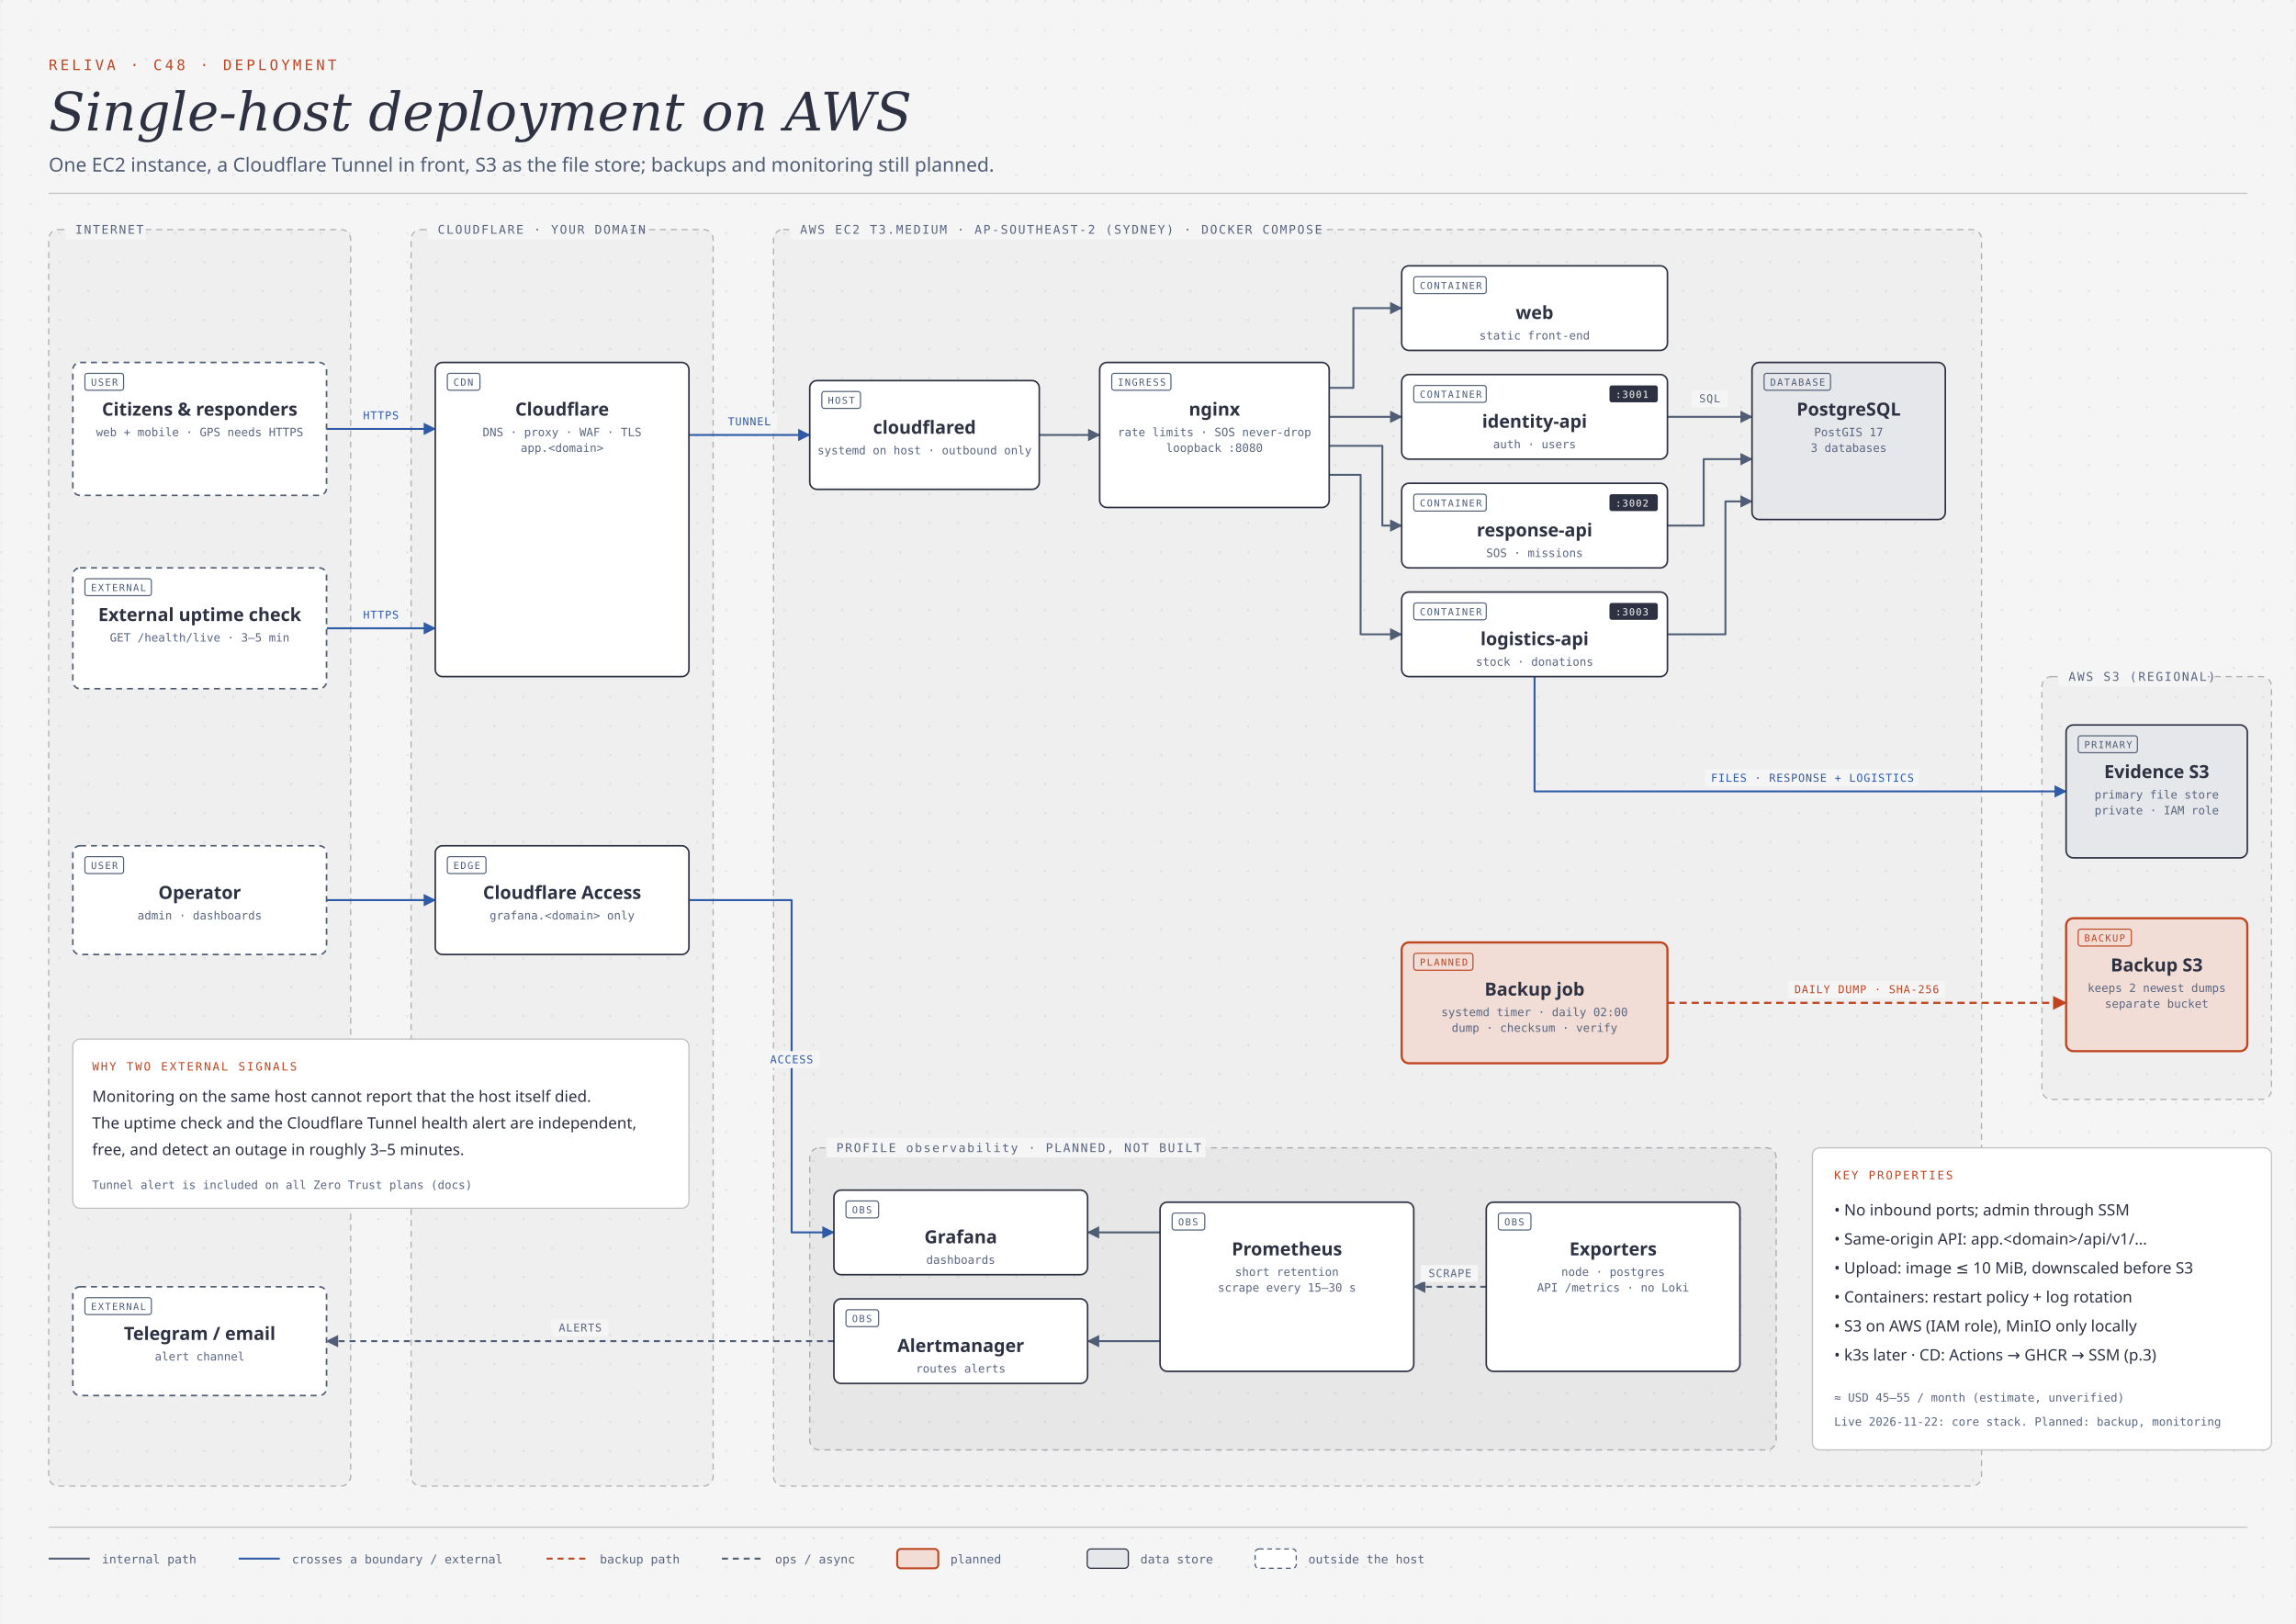
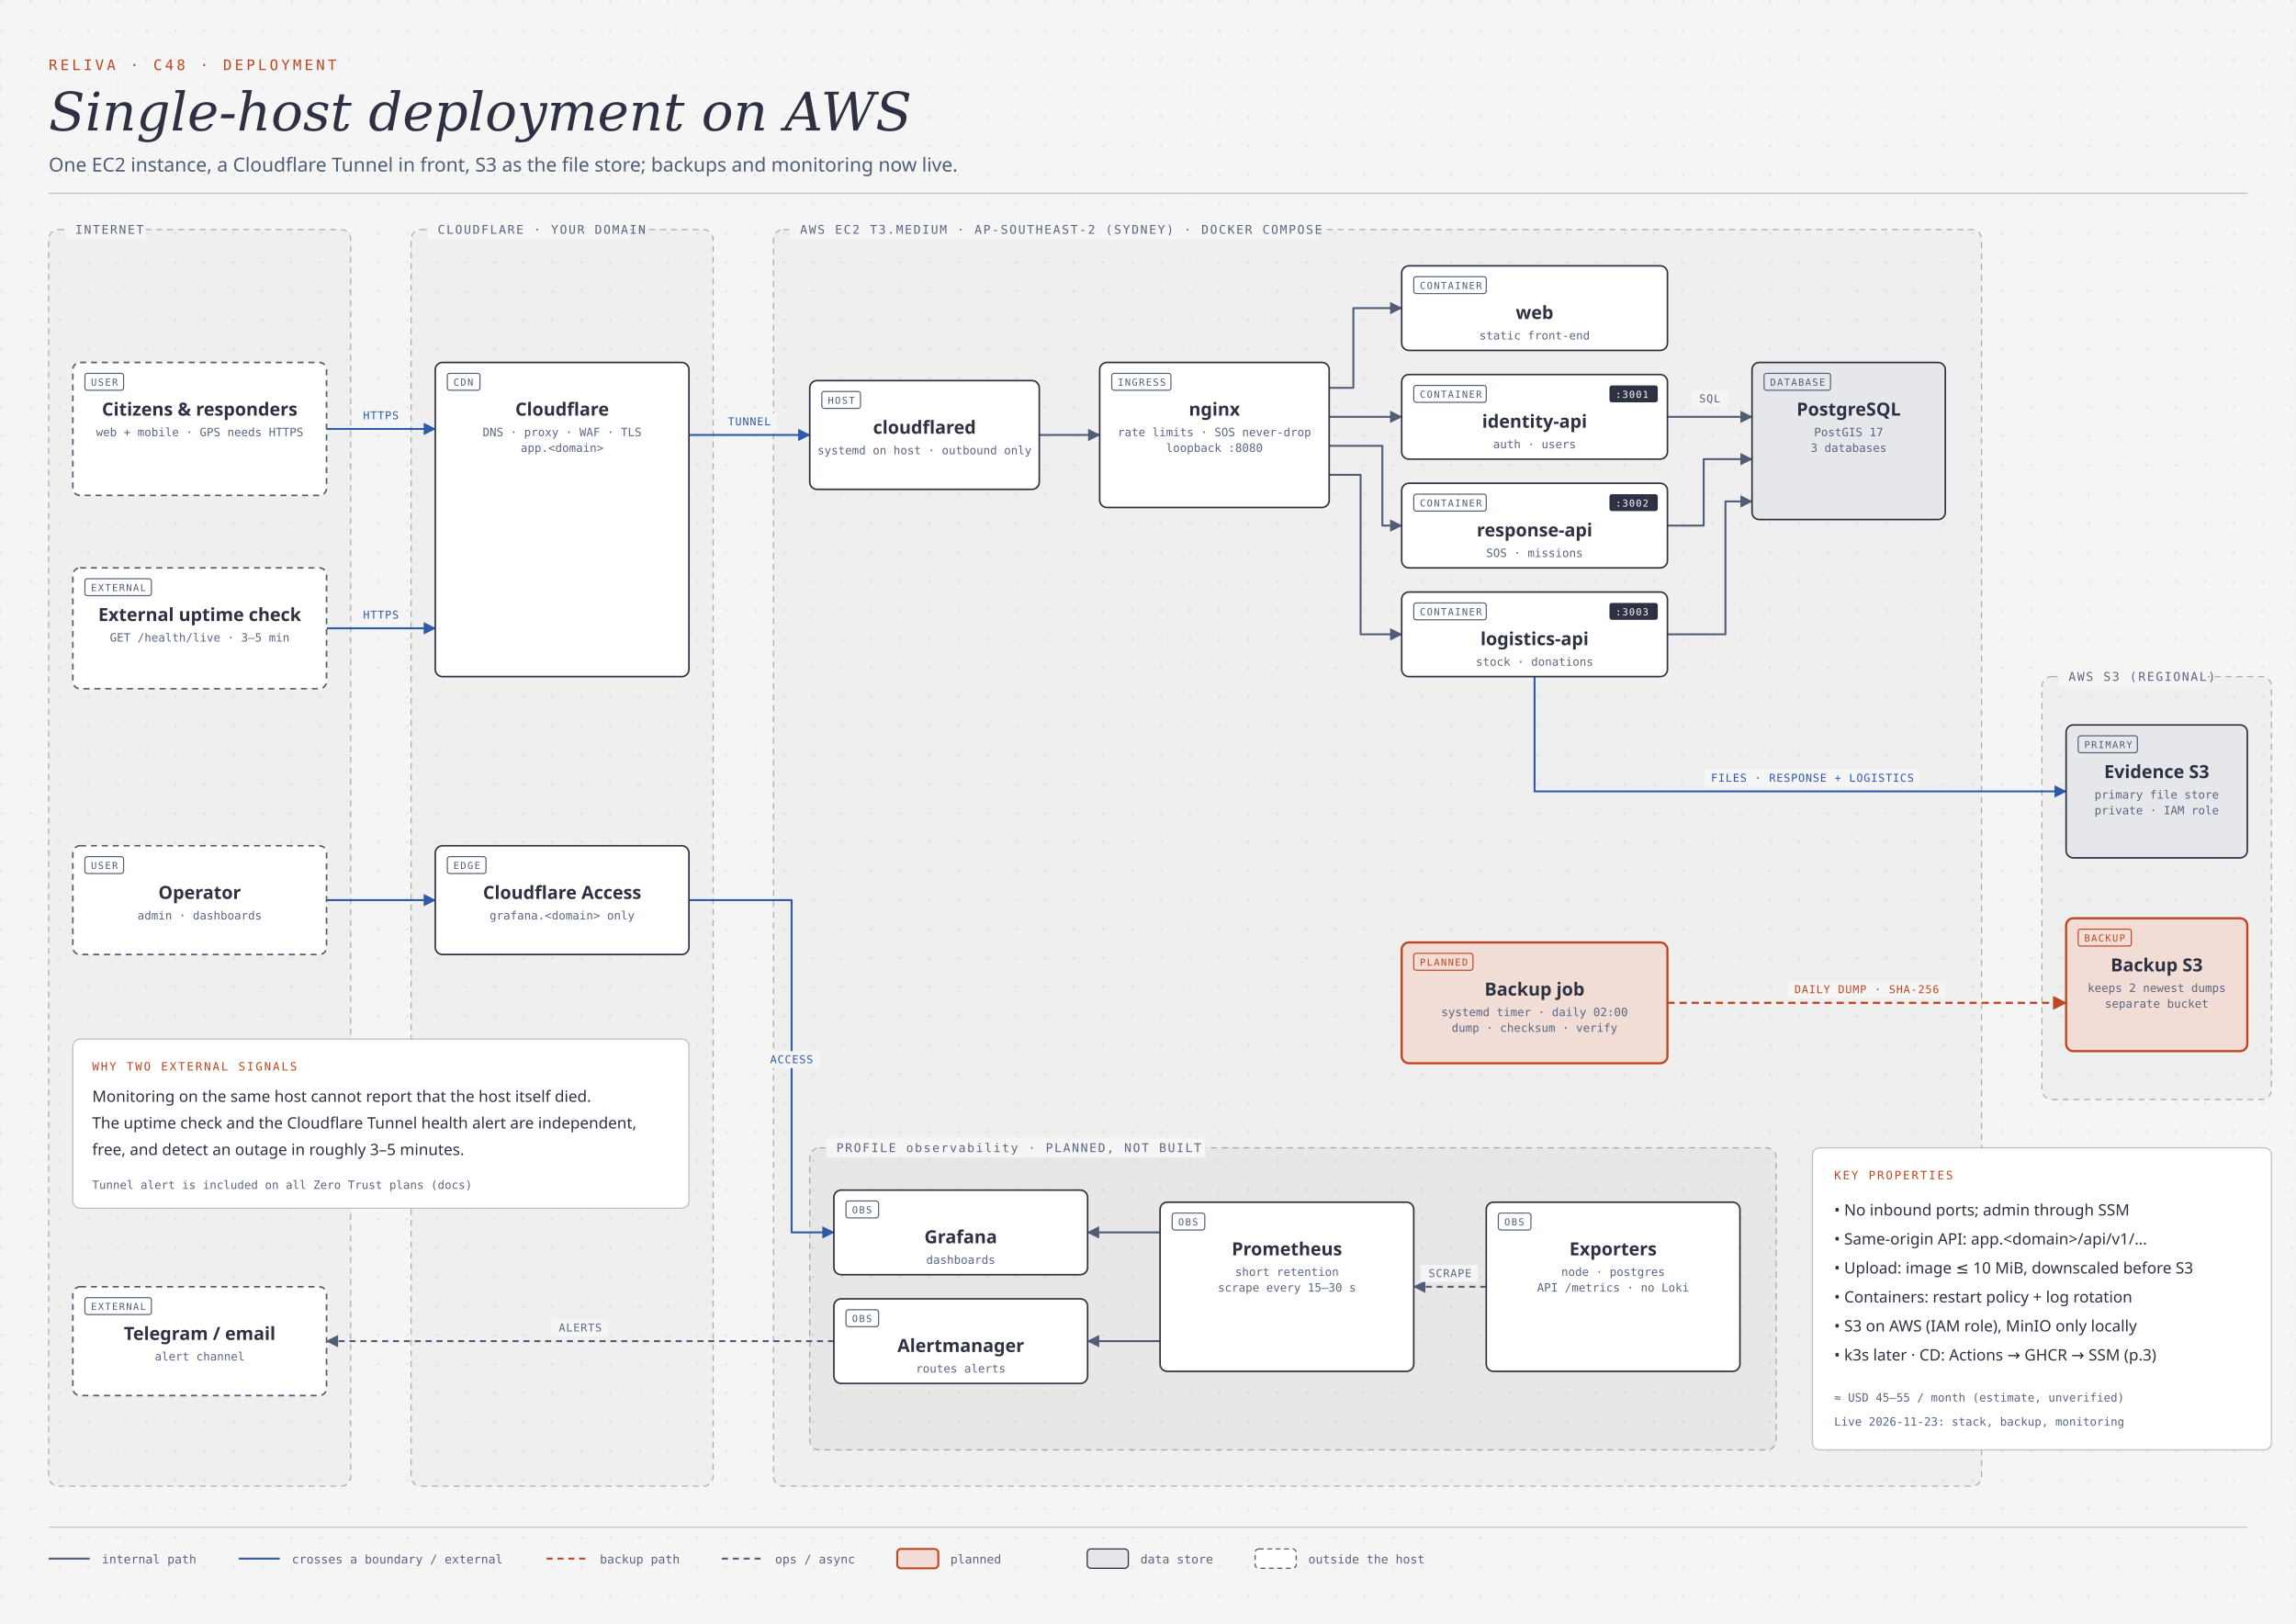
<svg xmlns="http://www.w3.org/2000/svg" width="420mm" height="297mm" viewBox="0 0 1900 1344" role="img">
  <defs>
    <marker id="ma" viewBox="0 0 10 10" refX="8.5" refY="5" markerWidth="8" markerHeight="8" orient="auto">
      <path d="M1 1 L9 5 L1 9 z" fill="#4f5d75" />
    </marker>
    <marker id="mc" viewBox="0 0 10 10" refX="8.5" refY="5" markerWidth="8" markerHeight="8" orient="auto">
      <path d="M1 1 L9 5 L1 9 z" fill="#bf4520" />
    </marker>
    <marker id="ml" viewBox="0 0 10 10" refX="8.5" refY="5" markerWidth="8" markerHeight="8" orient="auto">
      <path d="M1 1 L9 5 L1 9 z" fill="#2e5aa8" />
    </marker>
  </defs>
  <pattern id="dots" width="24" height="24" patternUnits="userSpaceOnUse">
    <circle cx="1" cy="1" r="0.9" fill="#2d3142" fill-opacity="0.10" />
  </pattern>
  <rect width="1900" height="1344" fill="#f5f5f5" />
  <rect width="1900" height="1344" fill="url(#dots)" />
  <text x="40" y="58" font-family="DejaVu Sans Mono" font-size="12" letter-spacing="2.4" fill="#bf4520">RELIVA · C48  ·  DEPLOYMENT</text>
  <text x="40" y="108" font-family="DejaVu Serif" font-style="italic" font-size="44" fill="#2d3142">Single-host deployment on AWS</text>
-   <text x="40" y="142" font-family="Fira Sans" font-size="16" fill="#4f5d75">One EC2 instance, a Cloudflare Tunnel in front, S3 as the file store; backups and monitoring still planned.</text>
+   <text x="40" y="142" font-family="Fira Sans" font-size="16" fill="#4f5d75">One EC2 instance, a Cloudflare Tunnel in front, S3 as the file store; backups and monitoring now live.</text>
  <line x1="40" y1="160" x2="1860" y2="160" stroke="#2d3142" stroke-opacity="0.25" />
  <rect x="40" y="190" width="250" height="1040" rx="8" fill="rgba(45,49,66,0.03)" stroke="#2d3142" stroke-opacity="0.35" stroke-dasharray="5 4" />
  <rect x="54" y="182" width="66.4" height="16" fill="#f5f5f5" />
  <text x="62" y="193.5" font-family="DejaVu Sans Mono" font-size="10" letter-spacing="1.2" fill="#5a6580">INTERNET</text>
  <rect x="340" y="190" width="250" height="1040" rx="8" fill="rgba(45,49,66,0.03)" stroke="#2d3142" stroke-opacity="0.35" stroke-dasharray="5 4" />
  <rect x="354" y="182" width="167.2" height="16" fill="#f5f5f5" />
  <text x="362" y="193.5" font-family="DejaVu Sans Mono" font-size="10" letter-spacing="1.2" fill="#5a6580">CLOUDFLARE · YOUR DOMAIN</text>
  <rect x="640" y="190" width="1000" height="1040" rx="8" fill="rgba(45,49,66,0.03)" stroke="#2d3142" stroke-opacity="0.35" stroke-dasharray="5 4" />
  <rect x="654" y="182" width="436.0" height="16" fill="#f5f5f5" />
  <text x="662" y="193.5" font-family="DejaVu Sans Mono" font-size="10" letter-spacing="1.2" fill="#5a6580">AWS EC2 T3.MEDIUM · AP-SOUTHEAST-2 (SYDNEY) · DOCKER COMPOSE</text>
  <rect x="1690" y="560" width="190" height="350" rx="8" fill="rgba(45,49,66,0.03)" stroke="#2d3142" stroke-opacity="0.35" stroke-dasharray="5 4" />
  <rect x="1704" y="552" width="123.1" height="16" fill="#f5f5f5" />
  <text x="1712" y="563.5" font-family="DejaVu Sans Mono" font-size="10" letter-spacing="1.2" fill="#5a6580">AWS S3 (REGIONAL)</text>
  <rect x="670" y="950" width="800" height="250" rx="8" fill="rgba(45,49,66,0.04)" stroke="#2d3142" stroke-opacity="0.35" stroke-dasharray="5 4" />
  <rect x="684" y="942" width="313.6" height="16" fill="#f5f5f5" />
  <text x="692" y="953.5" font-family="DejaVu Sans Mono" font-size="10" letter-spacing="1.2" fill="#5a6580">PROFILE  observability · PLANNED, NOT BUILT</text>
  <path d="M270,355 H360" fill="none" stroke="#2e5aa8" stroke-width="1.6" stroke-linejoin="round" marker-end="url(#ml)" />
  <path d="M270,520 H360" fill="none" stroke="#2e5aa8" stroke-width="1.6" stroke-linejoin="round" marker-end="url(#ml)" />
  <path d="M270,745 H360" fill="none" stroke="#2e5aa8" stroke-width="1.6" stroke-linejoin="round" marker-end="url(#ml)" />
  <path d="M570,360 H670" fill="none" stroke="#2e5aa8" stroke-width="1.6" stroke-linejoin="round" marker-end="url(#ml)" />
  <path d="M860,360 H910" fill="none" stroke="#4f5d75" stroke-width="1.6" stroke-linejoin="round" marker-end="url(#ma)" />
  <path d="M1100,321 H1120 V255 H1160" fill="none" stroke="#4f5d75" stroke-width="1.6" stroke-linejoin="round" marker-end="url(#ma)" />
  <path d="M1100,345 H1160" fill="none" stroke="#4f5d75" stroke-width="1.6" stroke-linejoin="round" marker-end="url(#ma)" />
  <path d="M1100,369 H1144 V435 H1160" fill="none" stroke="#4f5d75" stroke-width="1.6" stroke-linejoin="round" marker-end="url(#ma)" />
  <path d="M1100,393 H1126 V525 H1160" fill="none" stroke="#4f5d75" stroke-width="1.6" stroke-linejoin="round" marker-end="url(#ma)" />
  <path d="M1380,345 H1450" fill="none" stroke="#4f5d75" stroke-width="1.6" stroke-linejoin="round" marker-end="url(#ma)" />
  <path d="M1380,435 H1410 V380 H1450" fill="none" stroke="#4f5d75" stroke-width="1.6" stroke-linejoin="round" marker-end="url(#ma)" />
  <path d="M1380,525 H1428 V415 H1450" fill="none" stroke="#4f5d75" stroke-width="1.6" stroke-linejoin="round" marker-end="url(#ma)" />
  <path d="M1270,560 V655 H1710" fill="none" stroke="#2e5aa8" stroke-width="1.6" stroke-linejoin="round" marker-end="url(#ml)" />
  <path d="M1380,830 H1710" fill="none" stroke="#bf4520" stroke-width="1.8" stroke-dasharray="6 4" stroke-linejoin="round" marker-end="url(#mc)" />
  <path d="M570,745 H655 V1020 H690" fill="none" stroke="#2e5aa8" stroke-width="1.6" stroke-linejoin="round" marker-end="url(#ml)" />
  <path d="M1230,1065 H1170" fill="none" stroke="#4f5d75" stroke-width="1.6" stroke-dasharray="5 4" stroke-linejoin="round" marker-end="url(#ma)" />
  <path d="M960,1020 H900" fill="none" stroke="#4f5d75" stroke-width="1.6" stroke-linejoin="round" marker-end="url(#ma)" />
  <path d="M960,1110 H900" fill="none" stroke="#4f5d75" stroke-width="1.6" stroke-linejoin="round" marker-end="url(#ma)" />
  <path d="M690,1110 H270" fill="none" stroke="#4f5d75" stroke-width="1.6" stroke-dasharray="5 4" stroke-linejoin="round" marker-end="url(#ma)" />
  <rect x="294" y="337" width="42" height="14" fill="#f5f5f5" />
  <text x="315" y="347" text-anchor="middle" font-family="DejaVu Sans Mono" font-size="9" letter-spacing="0.6" fill="#2e5aa8">HTTPS</text>
  <rect x="294" y="502" width="42" height="14" fill="#f5f5f5" />
  <text x="315" y="512" text-anchor="middle" font-family="DejaVu Sans Mono" font-size="9" letter-spacing="0.6" fill="#2e5aa8">HTTPS</text>
  <rect x="596" y="342" width="47" height="14" fill="#f5f5f5" />
  <text x="620" y="352" text-anchor="middle" font-family="DejaVu Sans Mono" font-size="9" letter-spacing="0.6" fill="#2e5aa8">TUNNEL</text>
  <rect x="1400" y="323" width="30" height="14" fill="#f5f5f5" />
  <text x="1415" y="333" text-anchor="middle" font-family="DejaVu Sans Mono" font-size="9" letter-spacing="0.6" fill="#5a6580">SQL</text>
  <rect x="1411" y="637" width="177" height="14" fill="#f5f5f5" />
  <text x="1500" y="647" text-anchor="middle" font-family="DejaVu Sans Mono" font-size="9" letter-spacing="0.6" fill="#2e5aa8">FILES · RESPONSE + LOGISTICS</text>
  <rect x="1480" y="812" width="130" height="14" fill="#f5f5f5" />
  <text x="1545" y="822" text-anchor="middle" font-family="DejaVu Sans Mono" font-size="9" letter-spacing="0.6" fill="#bf4520">DAILY DUMP · SHA-256</text>
  <rect x="631" y="870" width="47" height="14" fill="#f5f5f5" />
  <text x="655" y="880" text-anchor="middle" font-family="DejaVu Sans Mono" font-size="9" letter-spacing="0.6" fill="#2e5aa8">ACCESS</text>
  <rect x="1176" y="1047" width="47" height="14" fill="#f5f5f5" />
  <text x="1200" y="1057" text-anchor="middle" font-family="DejaVu Sans Mono" font-size="9" letter-spacing="0.6" fill="#5a6580">SCRAPE</text>
  <rect x="456" y="1092" width="47" height="14" fill="#f5f5f5" />
  <text x="480" y="1102" text-anchor="middle" font-family="DejaVu Sans Mono" font-size="9" letter-spacing="0.6" fill="#5a6580">ALERTS</text>
  <rect x="60" y="300" width="210" height="110" rx="6" fill="#f5f5f5" />
  <rect x="60" y="300" width="210" height="110" rx="6" fill="#ffffff" stroke="#4f5d75" stroke-width="1.3" stroke-dasharray="5 4" />
  <rect x="70" y="309" width="32" height="14" rx="2" fill="none" stroke="#4f5d75" stroke-width="0.9" />
  <text x="75" y="319.2" font-family="DejaVu Sans Mono" font-size="8" letter-spacing="1" fill="#4f5d75">USER</text>
  <text x="165.0" y="344" text-anchor="middle" font-family="Fira Sans" font-weight="600" font-size="15" fill="#2d3142">Citizens &amp; responders</text>
  <text x="165.0" y="361" text-anchor="middle" font-family="DejaVu Sans Mono" font-size="9.5" fill="#5a6580">web + mobile · GPS needs HTTPS</text>
  <rect x="60" y="470" width="210" height="100" rx="6" fill="#f5f5f5" />
  <rect x="60" y="470" width="210" height="100" rx="6" fill="#ffffff" stroke="#4f5d75" stroke-width="1.3" stroke-dasharray="5 4" />
  <rect x="70" y="479" width="55" height="14" rx="2" fill="none" stroke="#4f5d75" stroke-width="0.9" />
  <text x="75" y="489.2" font-family="DejaVu Sans Mono" font-size="8" letter-spacing="1" fill="#4f5d75">EXTERNAL</text>
  <text x="165.0" y="514" text-anchor="middle" font-family="Fira Sans" font-weight="600" font-size="15" fill="#2d3142">External uptime check</text>
  <text x="165.0" y="531" text-anchor="middle" font-family="DejaVu Sans Mono" font-size="9.5" fill="#5a6580">GET /health/live · 3–5 min</text>
  <rect x="60" y="700" width="210" height="90" rx="6" fill="#f5f5f5" />
  <rect x="60" y="700" width="210" height="90" rx="6" fill="#ffffff" stroke="#4f5d75" stroke-width="1.3" stroke-dasharray="5 4" />
  <rect x="70" y="709" width="32" height="14" rx="2" fill="none" stroke="#4f5d75" stroke-width="0.9" />
  <text x="75" y="719.2" font-family="DejaVu Sans Mono" font-size="8" letter-spacing="1" fill="#4f5d75">USER</text>
  <text x="165.0" y="744" text-anchor="middle" font-family="Fira Sans" font-weight="600" font-size="15" fill="#2d3142">Operator</text>
  <text x="165.0" y="761" text-anchor="middle" font-family="DejaVu Sans Mono" font-size="9.5" fill="#5a6580">admin · dashboards</text>
  <rect x="360" y="300" width="210" height="260" rx="6" fill="#f5f5f5" />
  <rect x="360" y="300" width="210" height="260" rx="6" fill="#ffffff" stroke="#2d3142" stroke-width="1.3" />
  <rect x="370" y="309" width="27" height="14" rx="2" fill="none" stroke="#4f5d75" stroke-width="0.9" />
  <text x="375" y="319.2" font-family="DejaVu Sans Mono" font-size="8" letter-spacing="1" fill="#4f5d75">CDN</text>
  <text x="465.0" y="344" text-anchor="middle" font-family="Fira Sans" font-weight="600" font-size="15" fill="#2d3142">Cloudflare</text>
  <text x="465.0" y="361" text-anchor="middle" font-family="DejaVu Sans Mono" font-size="9.5" fill="#5a6580">DNS · proxy · WAF · TLS</text>
  <text x="465.0" y="374" text-anchor="middle" font-family="DejaVu Sans Mono" font-size="9.5" fill="#5a6580">app.&lt;domain&gt;</text>
  <rect x="360" y="700" width="210" height="90" rx="6" fill="#f5f5f5" />
  <rect x="360" y="700" width="210" height="90" rx="6" fill="#ffffff" stroke="#2d3142" stroke-width="1.3" />
  <rect x="370" y="709" width="32" height="14" rx="2" fill="none" stroke="#4f5d75" stroke-width="0.9" />
  <text x="375" y="719.2" font-family="DejaVu Sans Mono" font-size="8" letter-spacing="1" fill="#4f5d75">EDGE</text>
  <text x="465.0" y="744" text-anchor="middle" font-family="Fira Sans" font-weight="600" font-size="15" fill="#2d3142">Cloudflare Access</text>
  <text x="465.0" y="761" text-anchor="middle" font-family="DejaVu Sans Mono" font-size="9.5" fill="#5a6580">grafana.&lt;domain&gt; only</text>
  <rect x="670" y="315" width="190" height="90" rx="6" fill="#f5f5f5" />
  <rect x="670" y="315" width="190" height="90" rx="6" fill="#ffffff" stroke="#2d3142" stroke-width="1.3" />
  <rect x="680" y="324" width="32" height="14" rx="2" fill="none" stroke="#4f5d75" stroke-width="0.9" />
  <text x="685" y="334.2" font-family="DejaVu Sans Mono" font-size="8" letter-spacing="1" fill="#4f5d75">HOST</text>
  <text x="765.0" y="359" text-anchor="middle" font-family="Fira Sans" font-weight="600" font-size="15" fill="#2d3142">cloudflared</text>
  <text x="765.0" y="376" text-anchor="middle" font-family="DejaVu Sans Mono" font-size="9.5" fill="#5a6580">systemd on host · outbound only</text>
  <rect x="910" y="300" width="190" height="120" rx="6" fill="#f5f5f5" />
  <rect x="910" y="300" width="190" height="120" rx="6" fill="#ffffff" stroke="#2d3142" stroke-width="1.3" />
  <rect x="920" y="309" width="49" height="14" rx="2" fill="none" stroke="#4f5d75" stroke-width="0.9" />
  <text x="925" y="319.2" font-family="DejaVu Sans Mono" font-size="8" letter-spacing="1" fill="#4f5d75">INGRESS</text>
  <text x="1005.0" y="344" text-anchor="middle" font-family="Fira Sans" font-weight="600" font-size="15" fill="#2d3142">nginx</text>
  <text x="1005.0" y="361" text-anchor="middle" font-family="DejaVu Sans Mono" font-size="9.5" fill="#5a6580">rate limits · SOS never-drop</text>
  <text x="1005.0" y="374" text-anchor="middle" font-family="DejaVu Sans Mono" font-size="9.5" fill="#5a6580">loopback :8080</text>
  <rect x="1160" y="220" width="220" height="70" rx="6" fill="#f5f5f5" />
  <rect x="1160" y="220" width="220" height="70" rx="6" fill="#ffffff" stroke="#2d3142" stroke-width="1.3" />
  <rect x="1170" y="229" width="60" height="14" rx="2" fill="none" stroke="#4f5d75" stroke-width="0.9" />
  <text x="1175" y="239.2" font-family="DejaVu Sans Mono" font-size="8" letter-spacing="1" fill="#4f5d75">CONTAINER</text>
  <text x="1270.0" y="264" text-anchor="middle" font-family="Fira Sans" font-weight="600" font-size="15" fill="#2d3142">web</text>
  <text x="1270.0" y="281" text-anchor="middle" font-family="DejaVu Sans Mono" font-size="9.5" fill="#5a6580">static front-end</text>
  <rect x="1160" y="310" width="220" height="70" rx="6" fill="#f5f5f5" />
  <rect x="1160" y="310" width="220" height="70" rx="6" fill="#ffffff" stroke="#2d3142" stroke-width="1.3" />
  <rect x="1170" y="319" width="60" height="14" rx="2" fill="none" stroke="#4f5d75" stroke-width="0.9" />
  <text x="1175" y="329.2" font-family="DejaVu Sans Mono" font-size="8" letter-spacing="1" fill="#4f5d75">CONTAINER</text>
  <rect x="1332" y="319" width="40" height="14" rx="2" fill="#2d3142" />
  <text x="1337" y="329.3" font-family="DejaVu Sans Mono" font-size="8" letter-spacing="0.8" fill="#fff">:3001</text>
  <text x="1270.0" y="354" text-anchor="middle" font-family="Fira Sans" font-weight="600" font-size="15" fill="#2d3142">identity-api</text>
  <text x="1270.0" y="371" text-anchor="middle" font-family="DejaVu Sans Mono" font-size="9.5" fill="#5a6580">auth · users</text>
  <rect x="1160" y="400" width="220" height="70" rx="6" fill="#f5f5f5" />
  <rect x="1160" y="400" width="220" height="70" rx="6" fill="#ffffff" stroke="#2d3142" stroke-width="1.3" />
  <rect x="1170" y="409" width="60" height="14" rx="2" fill="none" stroke="#4f5d75" stroke-width="0.9" />
  <text x="1175" y="419.2" font-family="DejaVu Sans Mono" font-size="8" letter-spacing="1" fill="#4f5d75">CONTAINER</text>
  <rect x="1332" y="409" width="40" height="14" rx="2" fill="#2d3142" />
  <text x="1337" y="419.3" font-family="DejaVu Sans Mono" font-size="8" letter-spacing="0.8" fill="#fff">:3002</text>
  <text x="1270.0" y="444" text-anchor="middle" font-family="Fira Sans" font-weight="600" font-size="15" fill="#2d3142">response-api</text>
  <text x="1270.0" y="461" text-anchor="middle" font-family="DejaVu Sans Mono" font-size="9.5" fill="#5a6580">SOS · missions</text>
  <rect x="1160" y="490" width="220" height="70" rx="6" fill="#f5f5f5" />
  <rect x="1160" y="490" width="220" height="70" rx="6" fill="#ffffff" stroke="#2d3142" stroke-width="1.3" />
  <rect x="1170" y="499" width="60" height="14" rx="2" fill="none" stroke="#4f5d75" stroke-width="0.9" />
  <text x="1175" y="509.2" font-family="DejaVu Sans Mono" font-size="8" letter-spacing="1" fill="#4f5d75">CONTAINER</text>
  <rect x="1332" y="499" width="40" height="14" rx="2" fill="#2d3142" />
  <text x="1337" y="509.3" font-family="DejaVu Sans Mono" font-size="8" letter-spacing="0.8" fill="#fff">:3003</text>
  <text x="1270.0" y="534" text-anchor="middle" font-family="Fira Sans" font-weight="600" font-size="15" fill="#2d3142">logistics-api</text>
  <text x="1270.0" y="551" text-anchor="middle" font-family="DejaVu Sans Mono" font-size="9.5" fill="#5a6580">stock · donations</text>
  <rect x="1450" y="300" width="160" height="130" rx="6" fill="#f5f5f5" />
  <rect x="1450" y="300" width="160" height="130" rx="6" fill="#e6e7ea" stroke="#2d3142" stroke-width="1.3" />
  <rect x="1460" y="309" width="55" height="14" rx="2" fill="none" stroke="#4f5d75" stroke-width="0.9" />
  <text x="1465" y="319.2" font-family="DejaVu Sans Mono" font-size="8" letter-spacing="1" fill="#4f5d75">DATABASE</text>
  <text x="1530.0" y="344" text-anchor="middle" font-family="Fira Sans" font-weight="600" font-size="15" fill="#2d3142">PostgreSQL</text>
  <text x="1530.0" y="361" text-anchor="middle" font-family="DejaVu Sans Mono" font-size="9.5" fill="#5a6580">PostGIS 17</text>
  <text x="1530.0" y="374" text-anchor="middle" font-family="DejaVu Sans Mono" font-size="9.5" fill="#5a6580">3 databases</text>
  <rect x="1160" y="780" width="220" height="100" rx="6" fill="#f5f5f5" />
  <rect x="1160" y="780" width="220" height="100" rx="6" fill="#f1ddd6" stroke="#bf4520" stroke-width="1.8" />
  <rect x="1170" y="789" width="49" height="14" rx="2" fill="none" stroke="#bf4520" stroke-width="0.9" />
  <text x="1175" y="799.2" font-family="DejaVu Sans Mono" font-size="8" letter-spacing="1" fill="#bf4520">PLANNED</text>
  <text x="1270.0" y="824" text-anchor="middle" font-family="Fira Sans" font-weight="600" font-size="15" fill="#2d3142">Backup job</text>
  <text x="1270.0" y="841" text-anchor="middle" font-family="DejaVu Sans Mono" font-size="9.5" fill="#5a6580">systemd timer · daily 02:00</text>
  <text x="1270.0" y="854" text-anchor="middle" font-family="DejaVu Sans Mono" font-size="9.5" fill="#5a6580">dump · checksum · verify</text>
  <rect x="1710" y="600" width="150" height="110" rx="6" fill="#f5f5f5" />
  <rect x="1710" y="600" width="150" height="110" rx="6" fill="#e6e7ea" stroke="#2d3142" stroke-width="1.3" />
  <rect x="1720" y="609" width="49" height="14" rx="2" fill="none" stroke="#4f5d75" stroke-width="0.9" />
  <text x="1725" y="619.2" font-family="DejaVu Sans Mono" font-size="8" letter-spacing="1" fill="#4f5d75">PRIMARY</text>
  <text x="1785.0" y="644" text-anchor="middle" font-family="Fira Sans" font-weight="600" font-size="15" fill="#2d3142">Evidence S3</text>
  <text x="1785.0" y="661" text-anchor="middle" font-family="DejaVu Sans Mono" font-size="9.5" fill="#5a6580">primary file store</text>
  <text x="1785.0" y="674" text-anchor="middle" font-family="DejaVu Sans Mono" font-size="9.5" fill="#5a6580">private · IAM role</text>
  <rect x="1710" y="760" width="150" height="110" rx="6" fill="#f5f5f5" />
  <rect x="1710" y="760" width="150" height="110" rx="6" fill="#f1ddd6" stroke="#bf4520" stroke-width="1.8" />
  <rect x="1720" y="769" width="44" height="14" rx="2" fill="none" stroke="#bf4520" stroke-width="0.9" />
  <text x="1725" y="779.2" font-family="DejaVu Sans Mono" font-size="8" letter-spacing="1" fill="#bf4520">BACKUP</text>
  <text x="1785.0" y="804" text-anchor="middle" font-family="Fira Sans" font-weight="600" font-size="15" fill="#2d3142">Backup S3</text>
  <text x="1785.0" y="821" text-anchor="middle" font-family="DejaVu Sans Mono" font-size="9.5" fill="#5a6580">keeps 2 newest dumps</text>
  <text x="1785.0" y="834" text-anchor="middle" font-family="DejaVu Sans Mono" font-size="9.5" fill="#5a6580">separate bucket</text>
  <rect x="690" y="985" width="210" height="70" rx="6" fill="#f5f5f5" />
  <rect x="690" y="985" width="210" height="70" rx="6" fill="#ffffff" stroke="#2d3142" stroke-width="1.3" />
  <rect x="700" y="994" width="27" height="14" rx="2" fill="none" stroke="#4f5d75" stroke-width="0.9" />
  <text x="705" y="1004.2" font-family="DejaVu Sans Mono" font-size="8" letter-spacing="1" fill="#4f5d75">OBS</text>
  <text x="795.0" y="1029" text-anchor="middle" font-family="Fira Sans" font-weight="600" font-size="15" fill="#2d3142">Grafana</text>
  <text x="795.0" y="1046" text-anchor="middle" font-family="DejaVu Sans Mono" font-size="9.5" fill="#5a6580">dashboards</text>
  <rect x="690" y="1075" width="210" height="70" rx="6" fill="#f5f5f5" />
  <rect x="690" y="1075" width="210" height="70" rx="6" fill="#ffffff" stroke="#2d3142" stroke-width="1.3" />
  <rect x="700" y="1084" width="27" height="14" rx="2" fill="none" stroke="#4f5d75" stroke-width="0.9" />
  <text x="705" y="1094.2" font-family="DejaVu Sans Mono" font-size="8" letter-spacing="1" fill="#4f5d75">OBS</text>
  <text x="795.0" y="1119" text-anchor="middle" font-family="Fira Sans" font-weight="600" font-size="15" fill="#2d3142">Alertmanager</text>
  <text x="795.0" y="1136" text-anchor="middle" font-family="DejaVu Sans Mono" font-size="9.5" fill="#5a6580">routes alerts</text>
  <rect x="960" y="995" width="210" height="140" rx="6" fill="#f5f5f5" />
  <rect x="960" y="995" width="210" height="140" rx="6" fill="#ffffff" stroke="#2d3142" stroke-width="1.3" />
  <rect x="970" y="1004" width="27" height="14" rx="2" fill="none" stroke="#4f5d75" stroke-width="0.9" />
  <text x="975" y="1014.2" font-family="DejaVu Sans Mono" font-size="8" letter-spacing="1" fill="#4f5d75">OBS</text>
  <text x="1065.0" y="1039" text-anchor="middle" font-family="Fira Sans" font-weight="600" font-size="15" fill="#2d3142">Prometheus</text>
  <text x="1065.0" y="1056" text-anchor="middle" font-family="DejaVu Sans Mono" font-size="9.5" fill="#5a6580">short retention</text>
  <text x="1065.0" y="1069" text-anchor="middle" font-family="DejaVu Sans Mono" font-size="9.5" fill="#5a6580">scrape every 15–30 s</text>
  <rect x="1230" y="995" width="210" height="140" rx="6" fill="#f5f5f5" />
  <rect x="1230" y="995" width="210" height="140" rx="6" fill="#ffffff" stroke="#2d3142" stroke-width="1.3" />
  <rect x="1240" y="1004" width="27" height="14" rx="2" fill="none" stroke="#4f5d75" stroke-width="0.9" />
  <text x="1245" y="1014.2" font-family="DejaVu Sans Mono" font-size="8" letter-spacing="1" fill="#4f5d75">OBS</text>
  <text x="1335.0" y="1039" text-anchor="middle" font-family="Fira Sans" font-weight="600" font-size="15" fill="#2d3142">Exporters</text>
  <text x="1335.0" y="1056" text-anchor="middle" font-family="DejaVu Sans Mono" font-size="9.5" fill="#5a6580">node · postgres</text>
  <text x="1335.0" y="1069" text-anchor="middle" font-family="DejaVu Sans Mono" font-size="9.5" fill="#5a6580">API /metrics · no Loki</text>
  <rect x="60" y="1065" width="210" height="90" rx="6" fill="#f5f5f5" />
  <rect x="60" y="1065" width="210" height="90" rx="6" fill="#ffffff" stroke="#4f5d75" stroke-width="1.3" stroke-dasharray="5 4" />
  <rect x="70" y="1074" width="55" height="14" rx="2" fill="none" stroke="#4f5d75" stroke-width="0.9" />
  <text x="75" y="1084.2" font-family="DejaVu Sans Mono" font-size="8" letter-spacing="1" fill="#4f5d75">EXTERNAL</text>
  <text x="165.0" y="1109" text-anchor="middle" font-family="Fira Sans" font-weight="600" font-size="15" fill="#2d3142">Telegram / email</text>
  <text x="165.0" y="1126" text-anchor="middle" font-family="DejaVu Sans Mono" font-size="9.5" fill="#5a6580">alert channel</text>
  <g font-family="Fira Sans">
    <rect x="60" y="860" width="510" height="140" rx="6" fill="#fff" stroke="#bfc0c0" />
    <text x="76" y="886" font-family="DejaVu Sans Mono" font-size="9.5" letter-spacing="1.4" fill="#bf4520">WHY TWO EXTERNAL SIGNALS</text>
    <text x="76" y="912" font-size="13" fill="#2d3142">Monitoring on the same host cannot report that the host itself died.</text>
    <text x="76" y="934" font-size="13" fill="#2d3142">The uptime check and the Cloudflare Tunnel health alert are independent,</text>
    <text x="76" y="956" font-size="13" fill="#2d3142">free, and detect an outage in roughly 3–5 minutes.</text>
    <text x="76" y="984" font-family="DejaVu Sans Mono" font-size="9.5" fill="#5a6580">Tunnel alert is included on all Zero Trust plans (docs)</text>
  </g>
  <g font-family="Fira Sans">
    <rect x="1500" y="950" width="380" height="250" rx="6" fill="#fff" stroke="#bfc0c0" />
    <text x="1518" y="976" font-family="DejaVu Sans Mono" font-size="9.5" letter-spacing="1.4" fill="#bf4520">KEY PROPERTIES</text>
    <text x="1518" y="1006" font-size="13" fill="#2d3142">• No inbound ports; admin through SSM</text>
    <text x="1518" y="1030" font-size="13" fill="#2d3142">• Same-origin API: app.&lt;domain&gt;/api/v1/…</text>
    <text x="1518" y="1054" font-size="13" fill="#2d3142">• Upload: image ≤ 10 MiB, downscaled before S3</text>
    <text x="1518" y="1078" font-size="13" fill="#2d3142">• Containers: restart policy + log rotation</text>
    <text x="1518" y="1102" font-size="13" fill="#2d3142">• S3 on AWS (IAM role), MinIO only locally</text>
    <text x="1518" y="1126" font-size="13" fill="#2d3142">• k3s later · CD: Actions → GHCR → SSM (p.3)</text>
    <text x="1518" y="1160" font-family="DejaVu Sans Mono" font-size="9.5" fill="#5a6580">≈ USD 45–55 / month (estimate, unverified)</text>
-     <text x="1518" y="1180" font-family="DejaVu Sans Mono" font-size="9.5" fill="#5a6580">Live 2026-11-22: core stack. Planned: backup, monitoring</text>
+     <text x="1518" y="1180" font-family="DejaVu Sans Mono" font-size="9.5" fill="#5a6580">Live 2026-11-23: stack, backup, monitoring</text>
  </g>
  <line x1="40" y1="1264" x2="1860" y2="1264" stroke="#2d3142" stroke-opacity="0.25" />
  <line x1="40" y1="1290" x2="74" y2="1290" stroke="#4f5d75" stroke-width="1.6" />
  <text x="84" y="1294" font-family="DejaVu Sans Mono" font-size="10" fill="#5a6580">internal path</text>
  <line x1="197.3" y1="1290" x2="231.3" y2="1290" stroke="#2e5aa8" stroke-width="1.6" />
  <text x="241.3" y="1294" font-family="DejaVu Sans Mono" font-size="10" fill="#5a6580">crosses a boundary / external</text>
  <line x1="452.2" y1="1290" x2="486.2" y2="1290" stroke="#bf4520" stroke-width="1.6" stroke-dasharray="5 4" />
  <text x="496.2" y="1294" font-family="DejaVu Sans Mono" font-size="10" fill="#5a6580">backup path</text>
  <line x1="597.3" y1="1290" x2="631.3" y2="1290" stroke="#4f5d75" stroke-width="1.6" stroke-dasharray="5 4" />
  <text x="641.3" y="1294" font-family="DejaVu Sans Mono" font-size="10" fill="#5a6580">ops / async</text>
  <rect x="742.4" y="1282" width="34" height="16" rx="3" fill="#f1ddd6" stroke="#bf4520" stroke-width="1.6" />
  <text x="786.4" y="1294" font-family="DejaVu Sans Mono" font-size="10" fill="#5a6580">planned</text>
  <rect x="899.7" y="1282" width="34" height="16" rx="3" fill="#e6e7ea" stroke="#2d3142" />
  <text x="943.7" y="1294" font-family="DejaVu Sans Mono" font-size="10" fill="#5a6580">data store</text>
  <rect x="1038.7" y="1282" width="34" height="16" rx="3" fill="#fff" stroke="#4f5d75" stroke-dasharray="4 3" />
  <text x="1082.7" y="1294" font-family="DejaVu Sans Mono" font-size="10" fill="#5a6580">outside the host</text>
</svg>
